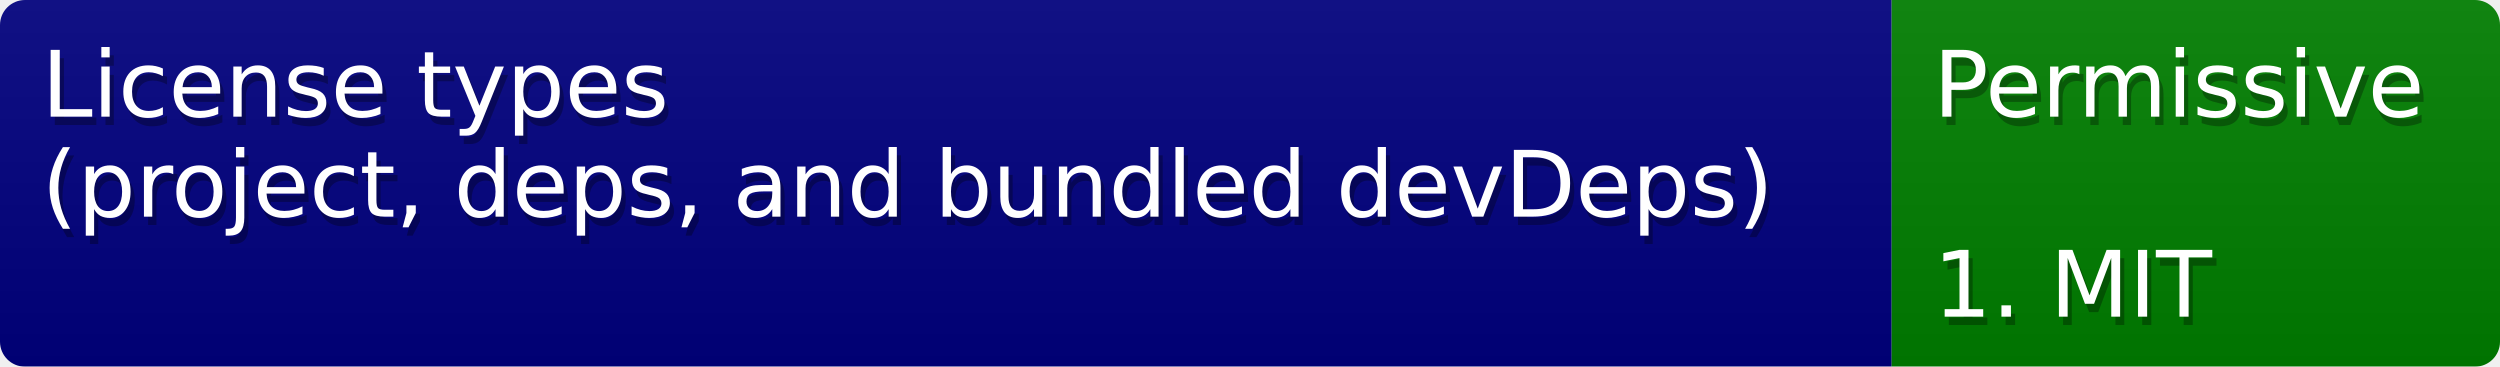
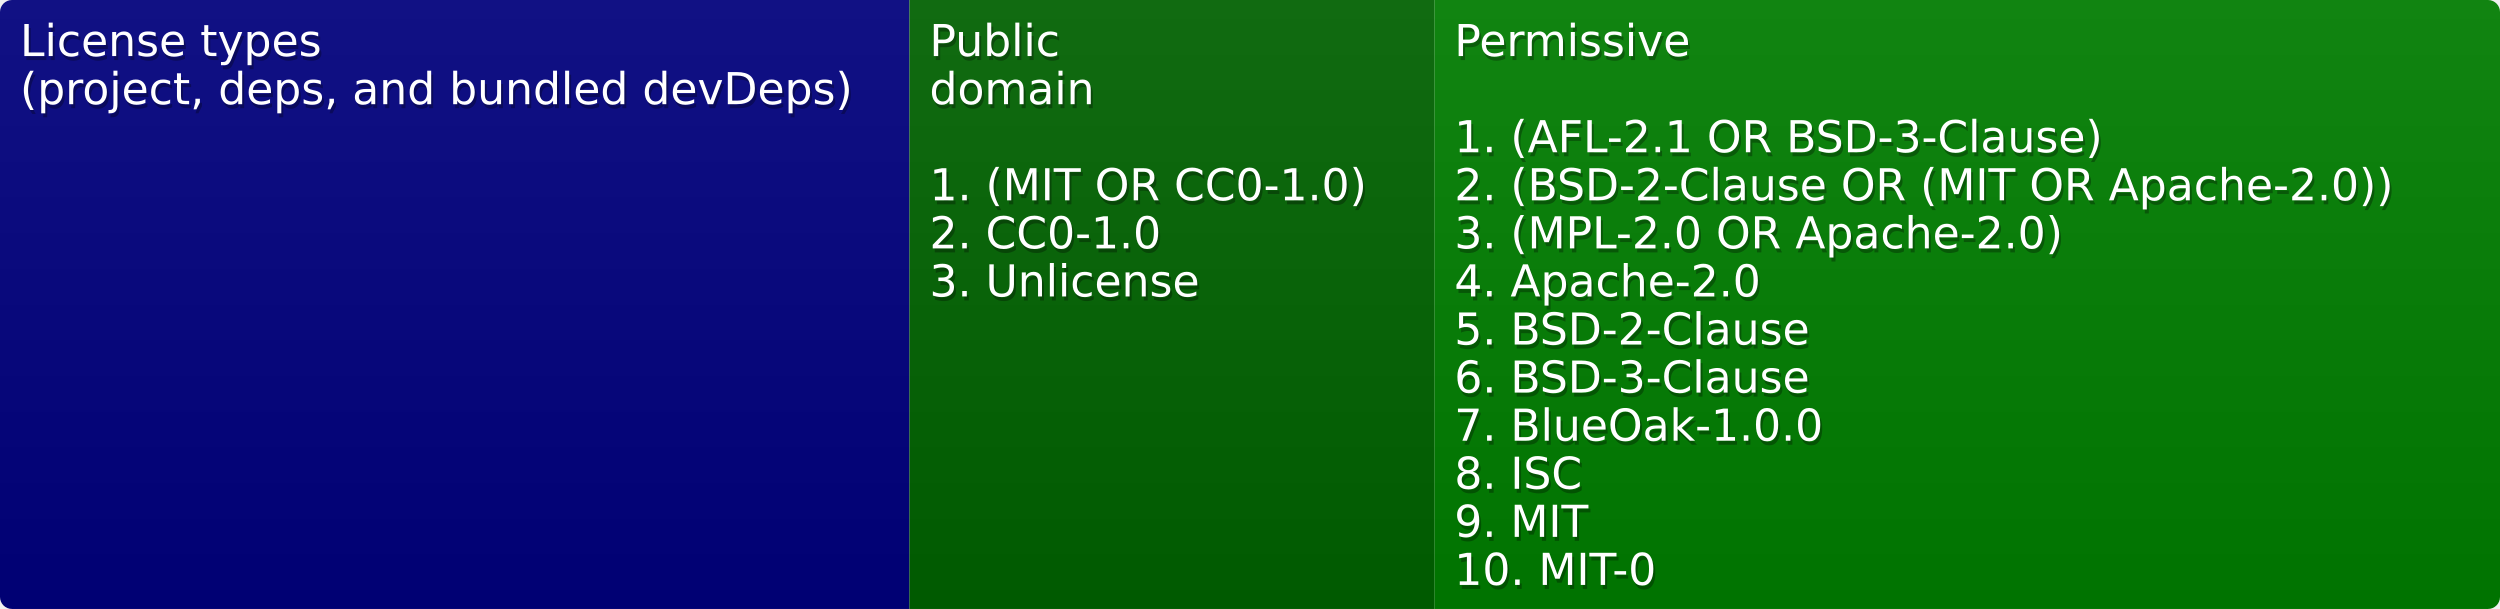
- <svg xmlns="http://www.w3.org/2000/svg" width="300" height="44">
+ <svg xmlns="http://www.w3.org/2000/svg" width="624" height="152">
  <defs>
    <style>text{font-size:11px;font-family:Verdana,DejaVu Sans,Geneva,sans-serif}text.shadow{fill:#010101;fill-opacity:.3}text.high{fill:#fff}</style>
    <linearGradient id="smooth" x2="0" y2="100%">
      <stop offset="0" stop-color="#aaa" stop-opacity=".1" />
      <stop offset="1" stop-opacity=".1" />
    </linearGradient>
    <mask id="round">
-       <rect width="100%" height="100%" rx="3" fill="#fff" />
+       <rect width="100%" height="100%" fill="#fff" rx="3" />
    </mask>
  </defs>
  <g id="bg" mask="url(#round)">
-     <path fill="navy" d="M0 0h227v44H0z" />
-     <path fill="green" d="M227 0h73v44h-73z" />
-     <path fill="url(#smooth)" d="M0 0h300v44H0z" />
+     <path fill="navy" d="M0 0h227v152H0z" />
+     <path fill="#006400" d="M227 0h131v152H227z" />
+     <path fill="green" d="M358 0h266v152H358z" />
+     <path fill="url(#smooth)" d="M0 0h624v152H0z" />
  </g>
  <g id="fg">
-     <text class="shadow" x="5.5" y="15">License types</text>
-     <text class="high" x="5" y="14">License types</text>
-     <text class="shadow" x="5.5" y="27">(project, deps, and bundled devDeps)</text>
-     <text class="high" x="5" y="26">(project, deps, and bundled devDeps)</text>
-     <text class="shadow" x="232.5" y="15">Permissive</text>
-     <text class="high" x="232" y="14">Permissive</text>
-     <text class="shadow" x="232.5" y="39">1. MIT</text>
-     <text class="high" x="232" y="38">1. MIT</text>
+     <text x="5.5" y="15" class="shadow">License types</text>
+     <text x="5" y="14" class="high">License types</text>
+     <text x="5.5" y="27" class="shadow">(project, deps, and bundled devDeps)</text>
+     <text x="5" y="26" class="high">(project, deps, and bundled devDeps)</text>
+     <text x="232.5" y="15" class="shadow">Public</text>
+     <text x="232" y="14" class="high">Public</text>
+     <text x="232.5" y="27" class="shadow">domain</text>
+     <text x="232" y="26" class="high">domain</text>
+     <text x="232.5" y="51" class="shadow">1. (MIT OR CC0-1.0)</text>
+     <text x="232" y="50" class="high">1. (MIT OR CC0-1.0)</text>
+     <text x="232.5" y="63" class="shadow">2. CC0-1.0</text>
+     <text x="232" y="62" class="high">2. CC0-1.0</text>
+     <text x="232.5" y="75" class="shadow">3. Unlicense</text>
+     <text x="232" y="74" class="high">3. Unlicense</text>
+     <text x="363.5" y="15" class="shadow">Permissive</text>
+     <text x="363" y="14" class="high">Permissive</text>
+     <text x="363.5" y="39" class="shadow">1. (AFL-2.1 OR BSD-3-Clause)</text>
+     <text x="363" y="38" class="high">1. (AFL-2.1 OR BSD-3-Clause)</text>
+     <text x="363.5" y="51" class="shadow">2. (BSD-2-Clause OR (MIT OR Apache-2.0))</text>
+     <text x="363" y="50" class="high">2. (BSD-2-Clause OR (MIT OR Apache-2.0))</text>
+     <text x="363.5" y="63" class="shadow">3. (MPL-2.0 OR Apache-2.0)</text>
+     <text x="363" y="62" class="high">3. (MPL-2.0 OR Apache-2.0)</text>
+     <text x="363.5" y="75" class="shadow">4. Apache-2.0</text>
+     <text x="363" y="74" class="high">4. Apache-2.0</text>
+     <text x="363.5" y="87" class="shadow">5. BSD-2-Clause</text>
+     <text x="363" y="86" class="high">5. BSD-2-Clause</text>
+     <text x="363.5" y="99" class="shadow">6. BSD-3-Clause</text>
+     <text x="363" y="98" class="high">6. BSD-3-Clause</text>
+     <text x="363.5" y="111" class="shadow">7. BlueOak-1.0.0</text>
+     <text x="363" y="110" class="high">7. BlueOak-1.0.0</text>
+     <text x="363.5" y="123" class="shadow">8. ISC</text>
+     <text x="363" y="122" class="high">8. ISC</text>
+     <text x="363.5" y="135" class="shadow">9. MIT</text>
+     <text x="363" y="134" class="high">9. MIT</text>
+     <text x="363.5" y="147" class="shadow">10. MIT-0</text>
+     <text x="363" y="146" class="high">10. MIT-0</text>
  </g>
</svg>
